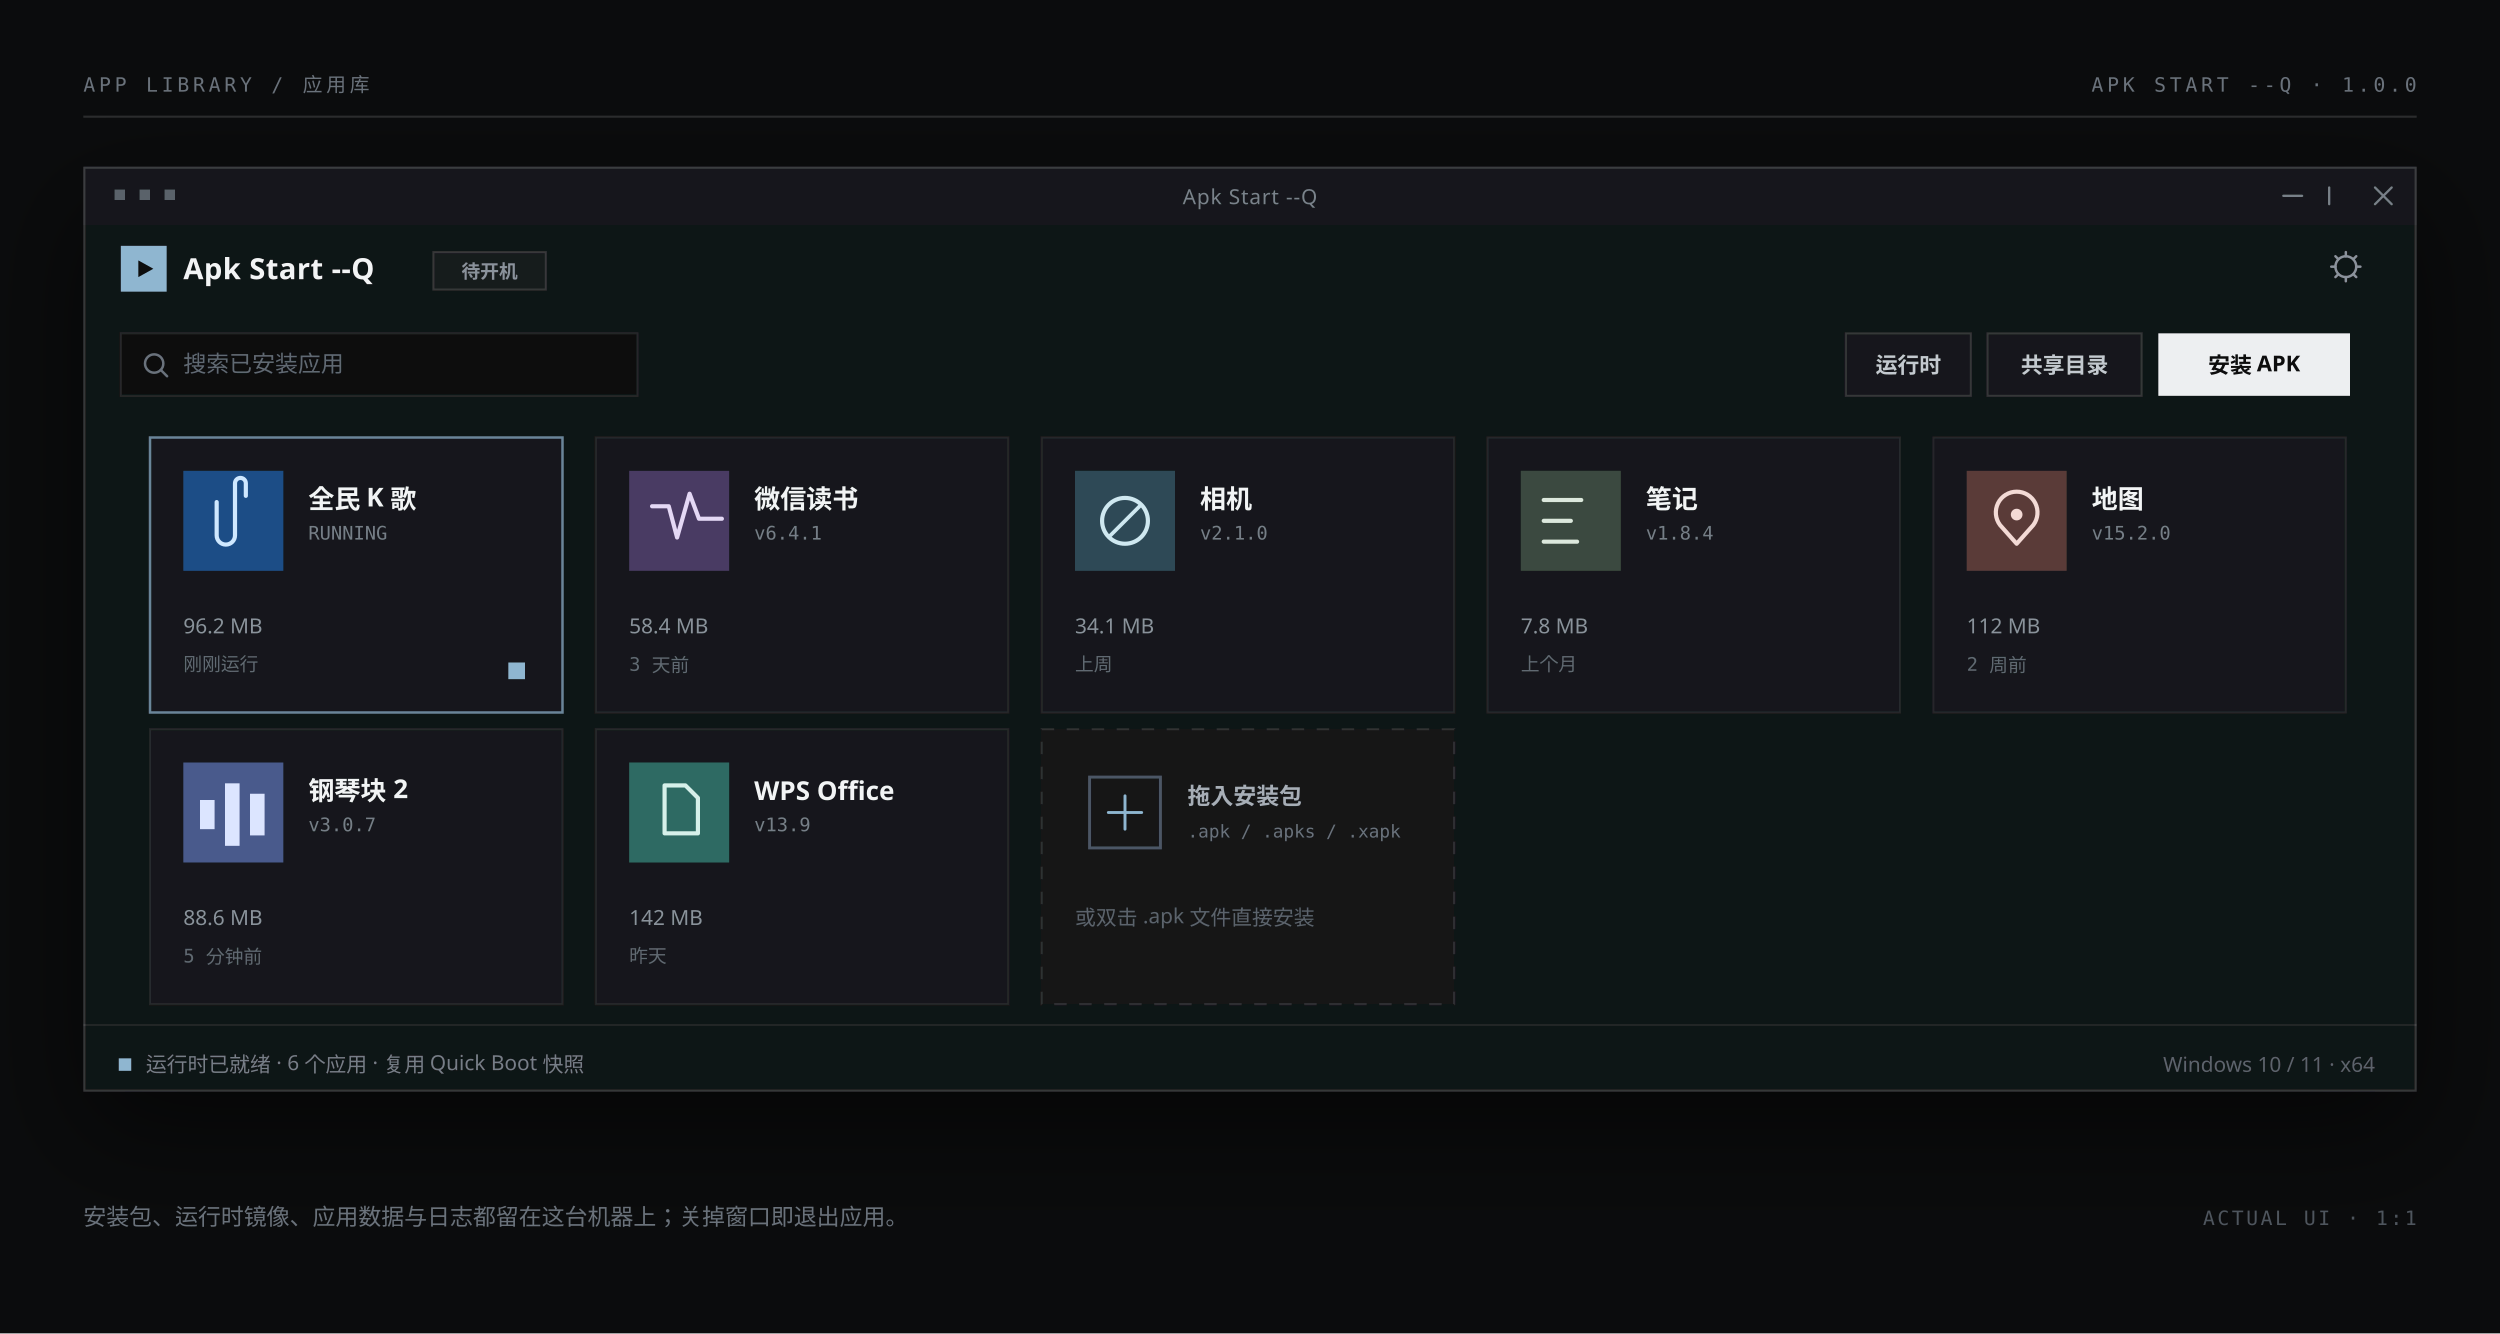
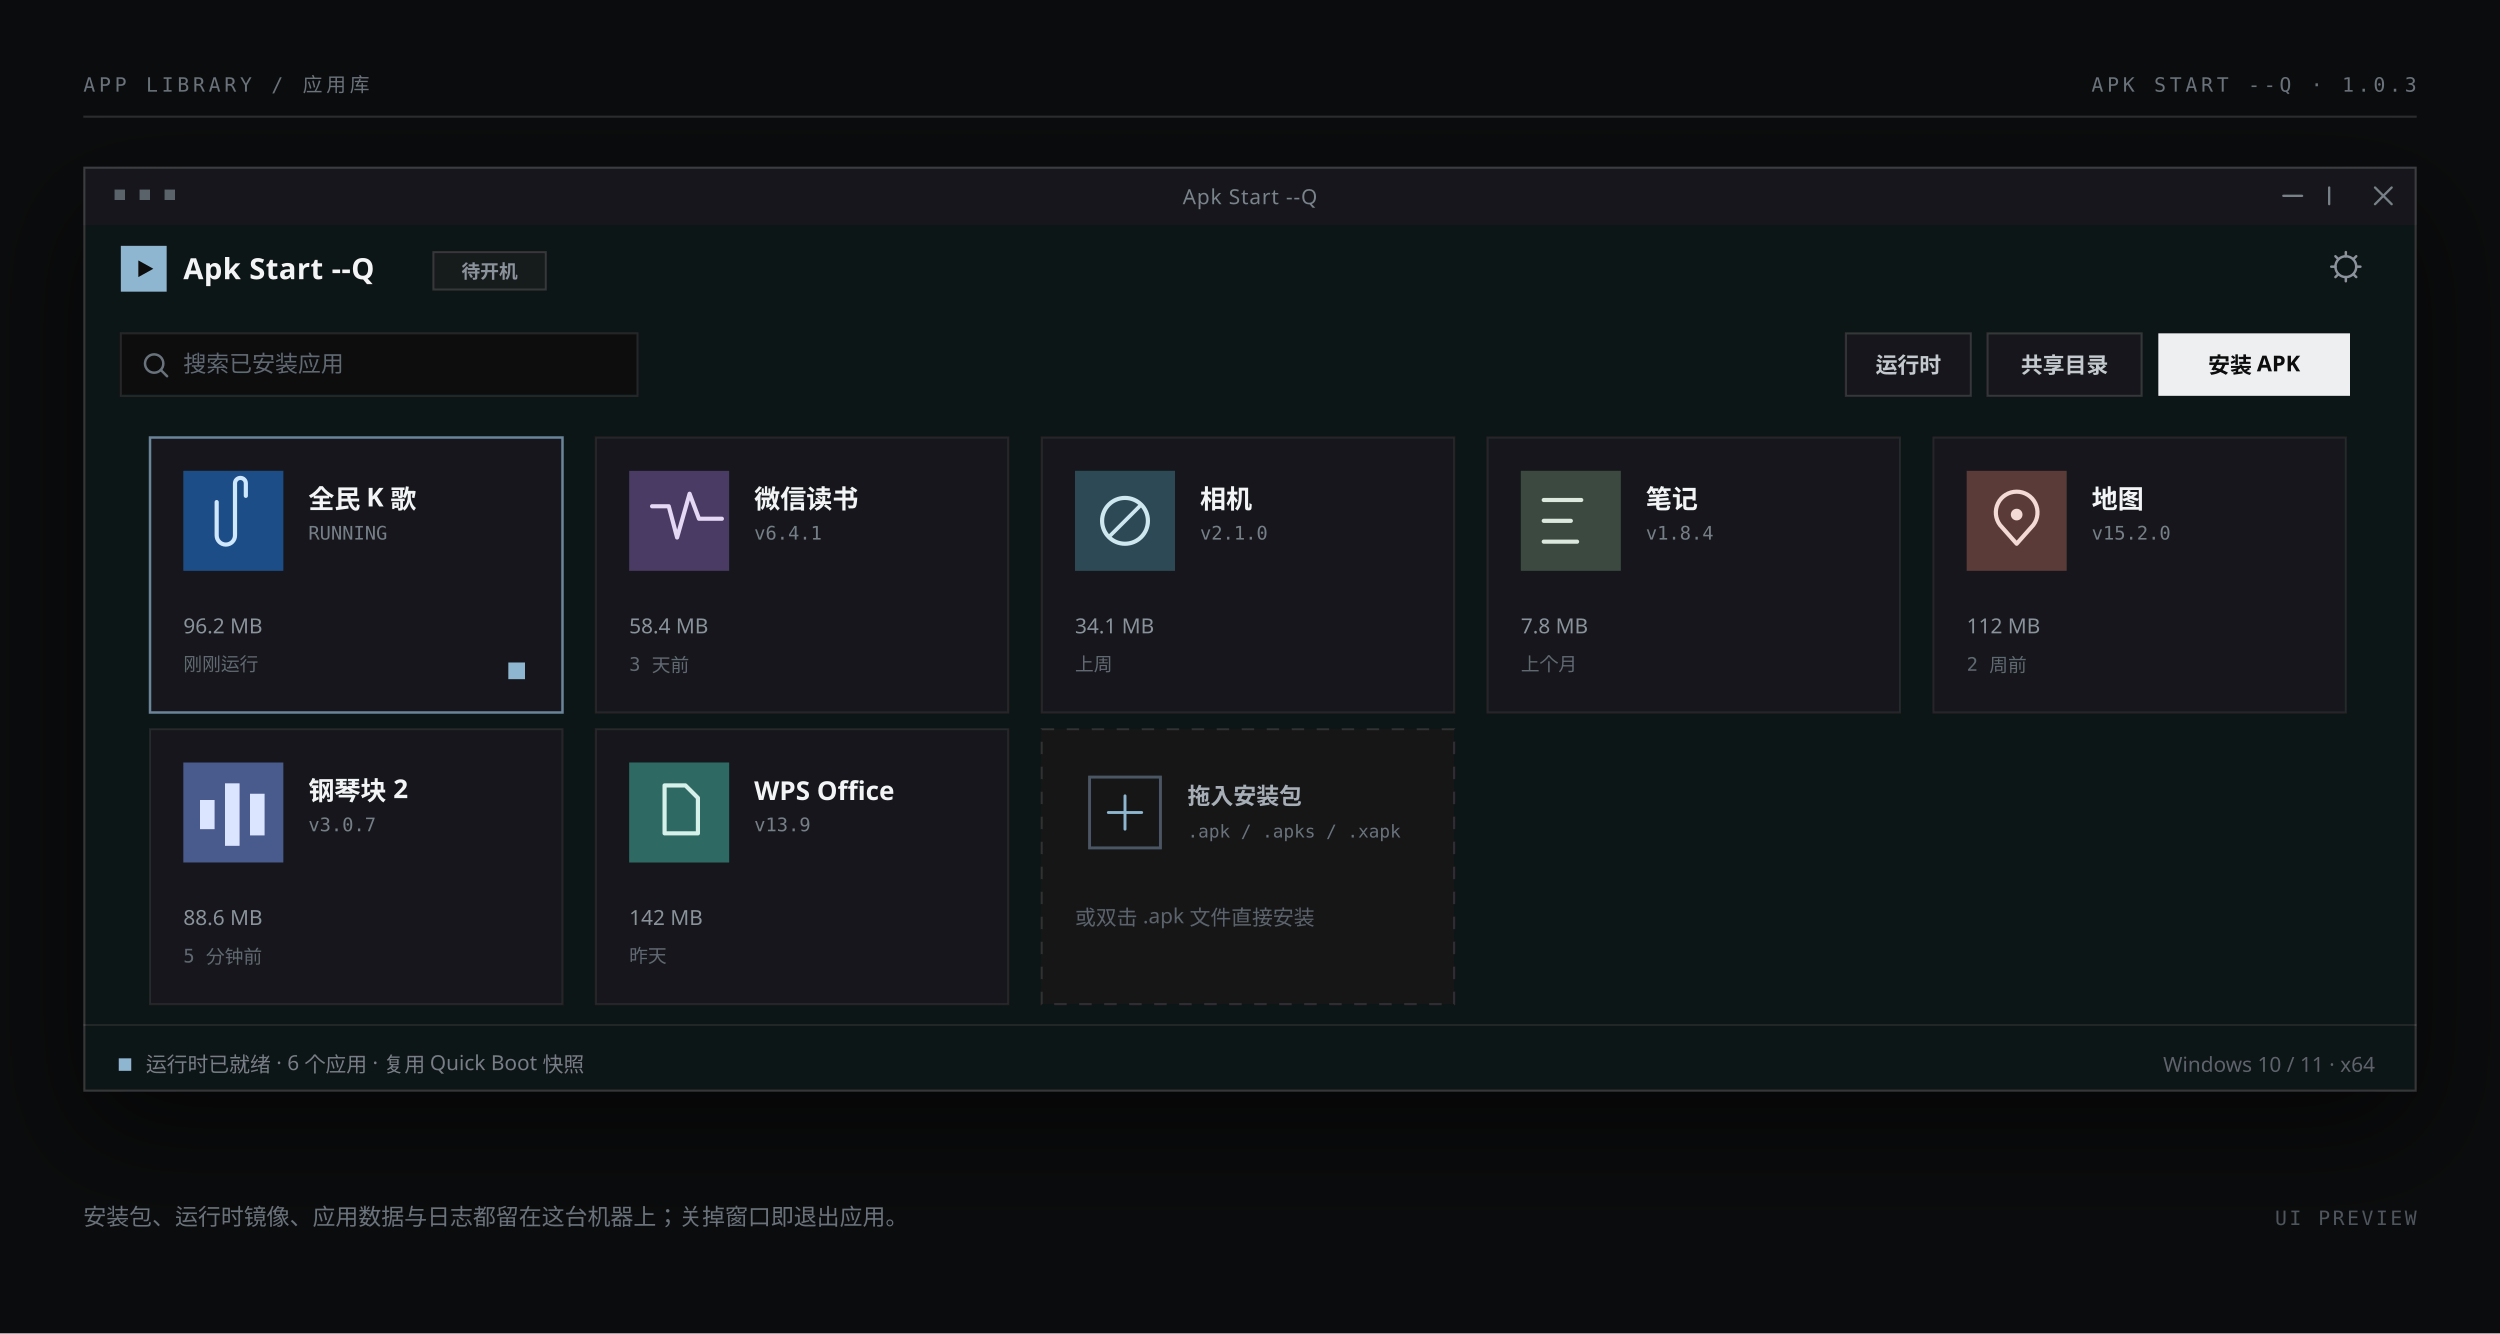
<svg xmlns="http://www.w3.org/2000/svg" width="1200" height="640" viewBox="0 0 1200 640" role="img" aria-labelledby="t d">
  <defs>
    <filter id="lift" x="-.15" y="-.2" width="1.4" height="1.5">
      <feDropShadow dx="0" dy="20" stdDeviation="26" flood-color="#000000" flood-opacity=".55" />
    </filter>
    <clipPath id="win">
      <rect x="40" y="80" width="1120" height="444" />
    </clipPath>
  </defs>
  <rect width="1200" height="640" fill="#0B0C0D" />
  <g font-family="Segoe UI, Microsoft YaHei, PingFang SC, Noto Sans SC, system-ui, sans-serif">
    <g font-family="Cascadia Mono, Consolas, monospace" font-size="9.5" letter-spacing="1.8" fill="#6A727B">
      <text x="40" y="44">APP LIBRARY / 应用库</text>
-       <text x="1160" y="44" text-anchor="end">APK START --Q · 1.0.0</text>
+       <text x="1160" y="44" text-anchor="end">APK START --Q · 1.0.3</text>
    </g>
    <path d="M40 56h1120" stroke="#FFFFFF" stroke-opacity=".14" />
    <g filter="url(#lift)">
      <g clip-path="url(#win)">
        <rect x="40" y="80" width="1120" height="444" fill="#101214" />
        <rect x="40" y="80" width="1120" height="28" fill="#16191C" />
        <g fill="#5A626B">
          <rect x="55" y="91" width="5" height="5" />
          <rect x="67" y="91" width="5" height="5" />
          <rect x="79" y="91" width="5" height="5" />
        </g>
        <text x="600" y="98" text-anchor="middle" fill="#7A828B" font-size="10" letter-spacing=".4">Apk Start --Q</text>
        <g stroke="#8A929B" stroke-width="1.1" stroke-linecap="round" opacity=".85">
          <path d="M1096 94h9M1118 90v8" />
          <path d="M1140 90l8 8m0-8-8 8" />
        </g>
        <g transform="translate(58 118)">
          <rect width="22" height="22" fill="#8FB6D0" />
          <path d="M8.4 7 15.6 11 8.4 15Z" fill="#0B0C0D" />
          <text x="30" y="16" fill="#F2F4F5" font-size="14" font-weight="650" letter-spacing=".2">Apk Start --Q</text>
          <rect x="150" y="3" width="54" height="18" fill="rgba(255,255,255,.04)" stroke="rgba(255,255,255,.14)" />
          <text x="177" y="15.5" text-anchor="middle" fill="#8A929B" font-size="9" font-weight="600">待开机</text>
        </g>
        <g transform="translate(1118 120)" fill="none" stroke="#8A929B" stroke-width="1.2">
          <circle cx="8" cy="8" r="5" />
          <path d="M8 1v2M8 13v2M1 8h2M13 8h2M3 3l1.4 1.4M11.6 11.6 13 13M13 3l-1.4 1.4M4.4 11.6 3 13" stroke-linecap="round" />
        </g>
        <g transform="translate(58 160)">
          <rect width="248" height="30" fill="#0B0D0F" stroke="rgba(255,255,255,.1)" />
          <circle cx="16" cy="14.5" r="4.4" fill="none" stroke="#6A727B" stroke-width="1.2" />
          <path d="m19.2 17.6 3 3" stroke="#6A727B" stroke-width="1.2" stroke-linecap="round" />
          <text x="30" y="18.5" fill="#616972" font-size="11">搜索已安装应用</text>
          <g font-size="10.5" font-weight="600">
            <rect x="828" y="0" width="60" height="30" fill="rgba(255,255,255,.03)" stroke="rgba(255,255,255,.14)" />
            <text x="858" y="19" text-anchor="middle" fill="#C3C9CF">运行时</text>
            <rect x="896" y="0" width="74" height="30" fill="rgba(255,255,255,.03)" stroke="rgba(255,255,255,.14)" />
            <text x="933" y="19" text-anchor="middle" fill="#C3C9CF">共享目录</text>
            <rect x="978" y="0" width="92" height="30" fill="#EDEFF1" />
            <text x="1024" y="19" text-anchor="middle" fill="#0B0C0D">安装 APK</text>
          </g>
        </g>
        <g transform="translate(72 210)">
          <g>
            <rect width="198" height="132" fill="#15181B" stroke="#8FB6D0" stroke-opacity=".7" stroke-width="1.2" />
            <rect x="16" y="16" width="48" height="48" fill="#1E4E86" />
            <path d="M32 31v16a4.4 4.4 0 0 0 8.8 0V22a2.6 2.6 0 0 1 5.2 0v6" fill="none" stroke="#CFE8FF" stroke-width="2" stroke-linecap="round" />
            <text x="76" y="34" fill="#F2F4F5" font-size="12.5" font-weight="600">全民 K 歌</text>
            <text x="76" y="49" fill="#767E87" font-family="Cascadia Mono, Consolas, monospace" font-size="9">RUNNING</text>
            <text x="16" y="94" fill="#8A929B" font-size="10">96.2 MB</text>
            <text x="16" y="112" fill="#616972" font-family="Cascadia Mono, Consolas, monospace" font-size="9">刚刚运行</text>
            <rect x="172" y="108" width="8" height="8" fill="#8FB6D0" />
          </g>
          <g transform="translate(214 0)">
            <rect width="198" height="132" fill="#15181B" stroke="rgba(255,255,255,.08)" />
            <rect x="16" y="16" width="48" height="48" fill="#4A3B63" />
            <path d="M27 33h8l4 15 6-21 4.5 12h11" fill="none" stroke="#E4D8F5" stroke-width="2" stroke-linecap="round" stroke-linejoin="round" />
            <text x="76" y="34" fill="#F2F4F5" font-size="12.5" font-weight="600">微信读书</text>
            <text x="76" y="49" fill="#767E87" font-family="Cascadia Mono, Consolas, monospace" font-size="9">v6.4.1</text>
            <text x="16" y="94" fill="#8A929B" font-size="10">58.4 MB</text>
            <text x="16" y="112" fill="#616972" font-family="Cascadia Mono, Consolas, monospace" font-size="9">3 天前</text>
          </g>
          <g transform="translate(428 0)">
            <rect width="198" height="132" fill="#15181B" stroke="rgba(255,255,255,.08)" />
            <rect x="16" y="16" width="48" height="48" fill="#2E4A57" />
            <circle cx="40" cy="40" r="11" fill="none" stroke="#CFE8F0" stroke-width="2" />
            <path d="m33 47 14-14" stroke="#CFE8F0" stroke-width="1.8" stroke-linecap="round" />
            <text x="76" y="34" fill="#F2F4F5" font-size="12.5" font-weight="600">相机</text>
            <text x="76" y="49" fill="#767E87" font-family="Cascadia Mono, Consolas, monospace" font-size="9">v2.1.0</text>
            <text x="16" y="94" fill="#8A929B" font-size="10">34.1 MB</text>
            <text x="16" y="112" fill="#616972" font-family="Cascadia Mono, Consolas, monospace" font-size="9">上周</text>
          </g>
          <g transform="translate(642 0)">
            <rect width="198" height="132" fill="#15181B" stroke="rgba(255,255,255,.08)" />
            <rect x="16" y="16" width="48" height="48" fill="#3B4A3F" />
            <path d="M27 30h18M27 40h13M27 50h16" stroke="#DCE8DD" stroke-width="2" stroke-linecap="round" />
            <text x="76" y="34" fill="#F2F4F5" font-size="12.5" font-weight="600">笔记</text>
            <text x="76" y="49" fill="#767E87" font-family="Cascadia Mono, Consolas, monospace" font-size="9">v1.8.4</text>
            <text x="16" y="94" fill="#8A929B" font-size="10">7.8 MB</text>
            <text x="16" y="112" fill="#616972" font-family="Cascadia Mono, Consolas, monospace" font-size="9">上个月</text>
          </g>
          <g transform="translate(856 0)">
            <rect width="198" height="132" fill="#15181B" stroke="rgba(255,255,255,.08)" />
            <rect x="16" y="16" width="48" height="48" fill="#5A3B39" />
            <path d="M40 26a10 10 0 0 1 8 16l-8 9-8-9a10 10 0 0 1 8-16z" fill="none" stroke="#F3DAD5" stroke-width="2" stroke-linejoin="round" />
            <circle cx="40" cy="37" r="2.8" fill="#F3DAD5" />
            <text x="76" y="34" fill="#F2F4F5" font-size="12.5" font-weight="600">地图</text>
            <text x="76" y="49" fill="#767E87" font-family="Cascadia Mono, Consolas, monospace" font-size="9">v15.2.0</text>
            <text x="16" y="94" fill="#8A929B" font-size="10">112 MB</text>
            <text x="16" y="112" fill="#616972" font-family="Cascadia Mono, Consolas, monospace" font-size="9">2 周前</text>
          </g>
          <g transform="translate(0 140)">
            <rect width="198" height="132" fill="#15181B" stroke="rgba(255,255,255,.08)" />
            <rect x="16" y="16" width="48" height="48" fill="#4A5A8C" />
            <g fill="#DCE5FF">
              <rect x="24" y="34" width="7" height="14" />
              <rect x="36" y="26" width="7" height="30" />
              <rect x="48" y="31" width="7" height="20" />
            </g>
            <text x="76" y="34" fill="#F2F4F5" font-size="12.5" font-weight="600">钢琴块 2</text>
            <text x="76" y="49" fill="#767E87" font-family="Cascadia Mono, Consolas, monospace" font-size="9">v3.0.7</text>
            <text x="16" y="94" fill="#8A929B" font-size="10">88.6 MB</text>
            <text x="16" y="112" fill="#616972" font-family="Cascadia Mono, Consolas, monospace" font-size="9">5 分钟前</text>
          </g>
          <g transform="translate(214 140)">
            <rect width="198" height="132" fill="#15181B" stroke="rgba(255,255,255,.08)" />
            <rect x="16" y="16" width="48" height="48" fill="#2F6B63" />
            <path d="M33 27h10l6 6v17H33z" fill="none" stroke="#D6F0EA" stroke-width="2" stroke-linejoin="round" />
            <text x="76" y="34" fill="#F2F4F5" font-size="12.5" font-weight="600">WPS Office</text>
            <text x="76" y="49" fill="#767E87" font-family="Cascadia Mono, Consolas, monospace" font-size="9">v13.9</text>
            <text x="16" y="94" fill="#8A929B" font-size="10">142 MB</text>
            <text x="16" y="112" fill="#616972" font-family="Cascadia Mono, Consolas, monospace" font-size="9">昨天</text>
          </g>
          <g transform="translate(428 140)">
            <rect width="198" height="132" fill="rgba(255,255,255,.02)" stroke="rgba(255,255,255,.12)" stroke-dasharray="6 6" />
            <rect x="23" y="23" width="34" height="34" fill="none" stroke="#4C5665" stroke-width="1.4" />
            <path d="M40 32v16M32 40h16" stroke="#8FB6D0" stroke-width="1.4" stroke-linecap="round" />
            <text x="70" y="36" fill="#A7AEB6" font-size="11" font-weight="600">拖入安装包</text>
            <text x="70" y="52" fill="#6A727B" font-family="Cascadia Mono, Consolas, monospace" font-size="8.5">.apk / .apks / .xapk</text>
            <text x="16" y="94" fill="#5C646C" font-size="10">或双击 .apk 文件直接安装</text>
          </g>
        </g>
        <path d="M40 492h1120" stroke="rgba(255,255,255,.08)" />
        <rect x="57" y="508" width="6" height="6" fill="#8FB6D0" />
        <text x="70" y="514.5" fill="#767E87" font-size="10">运行时已就绪 · 6 个应用 · 复用 Quick Boot 快照</text>
        <text x="1140" y="514.5" text-anchor="end" fill="#5C646C" font-size="10">Windows 10 / 11 · x64</text>
      </g>
      <rect x="40.5" y="80.5" width="1119" height="443" fill="none" stroke="#FFFFFF" stroke-opacity=".16" />
    </g>
    <text x="40" y="588" fill="#6A727B" font-size="11">安装包、运行时镜像、应用数据与日志都留在这台机器上；关掉窗口即退出应用。</text>
-     <text x="1160" y="588" text-anchor="end" fill="#4E555D" font-family="Cascadia Mono, Consolas, monospace" font-size="9.5" letter-spacing="1.2">ACTUAL UI · 1:1</text>
+     <text x="1160" y="588" text-anchor="end" fill="#4E555D" font-family="Cascadia Mono, Consolas, monospace" font-size="9.5" letter-spacing="1.2">UI PREVIEW</text>
  </g>
</svg>
